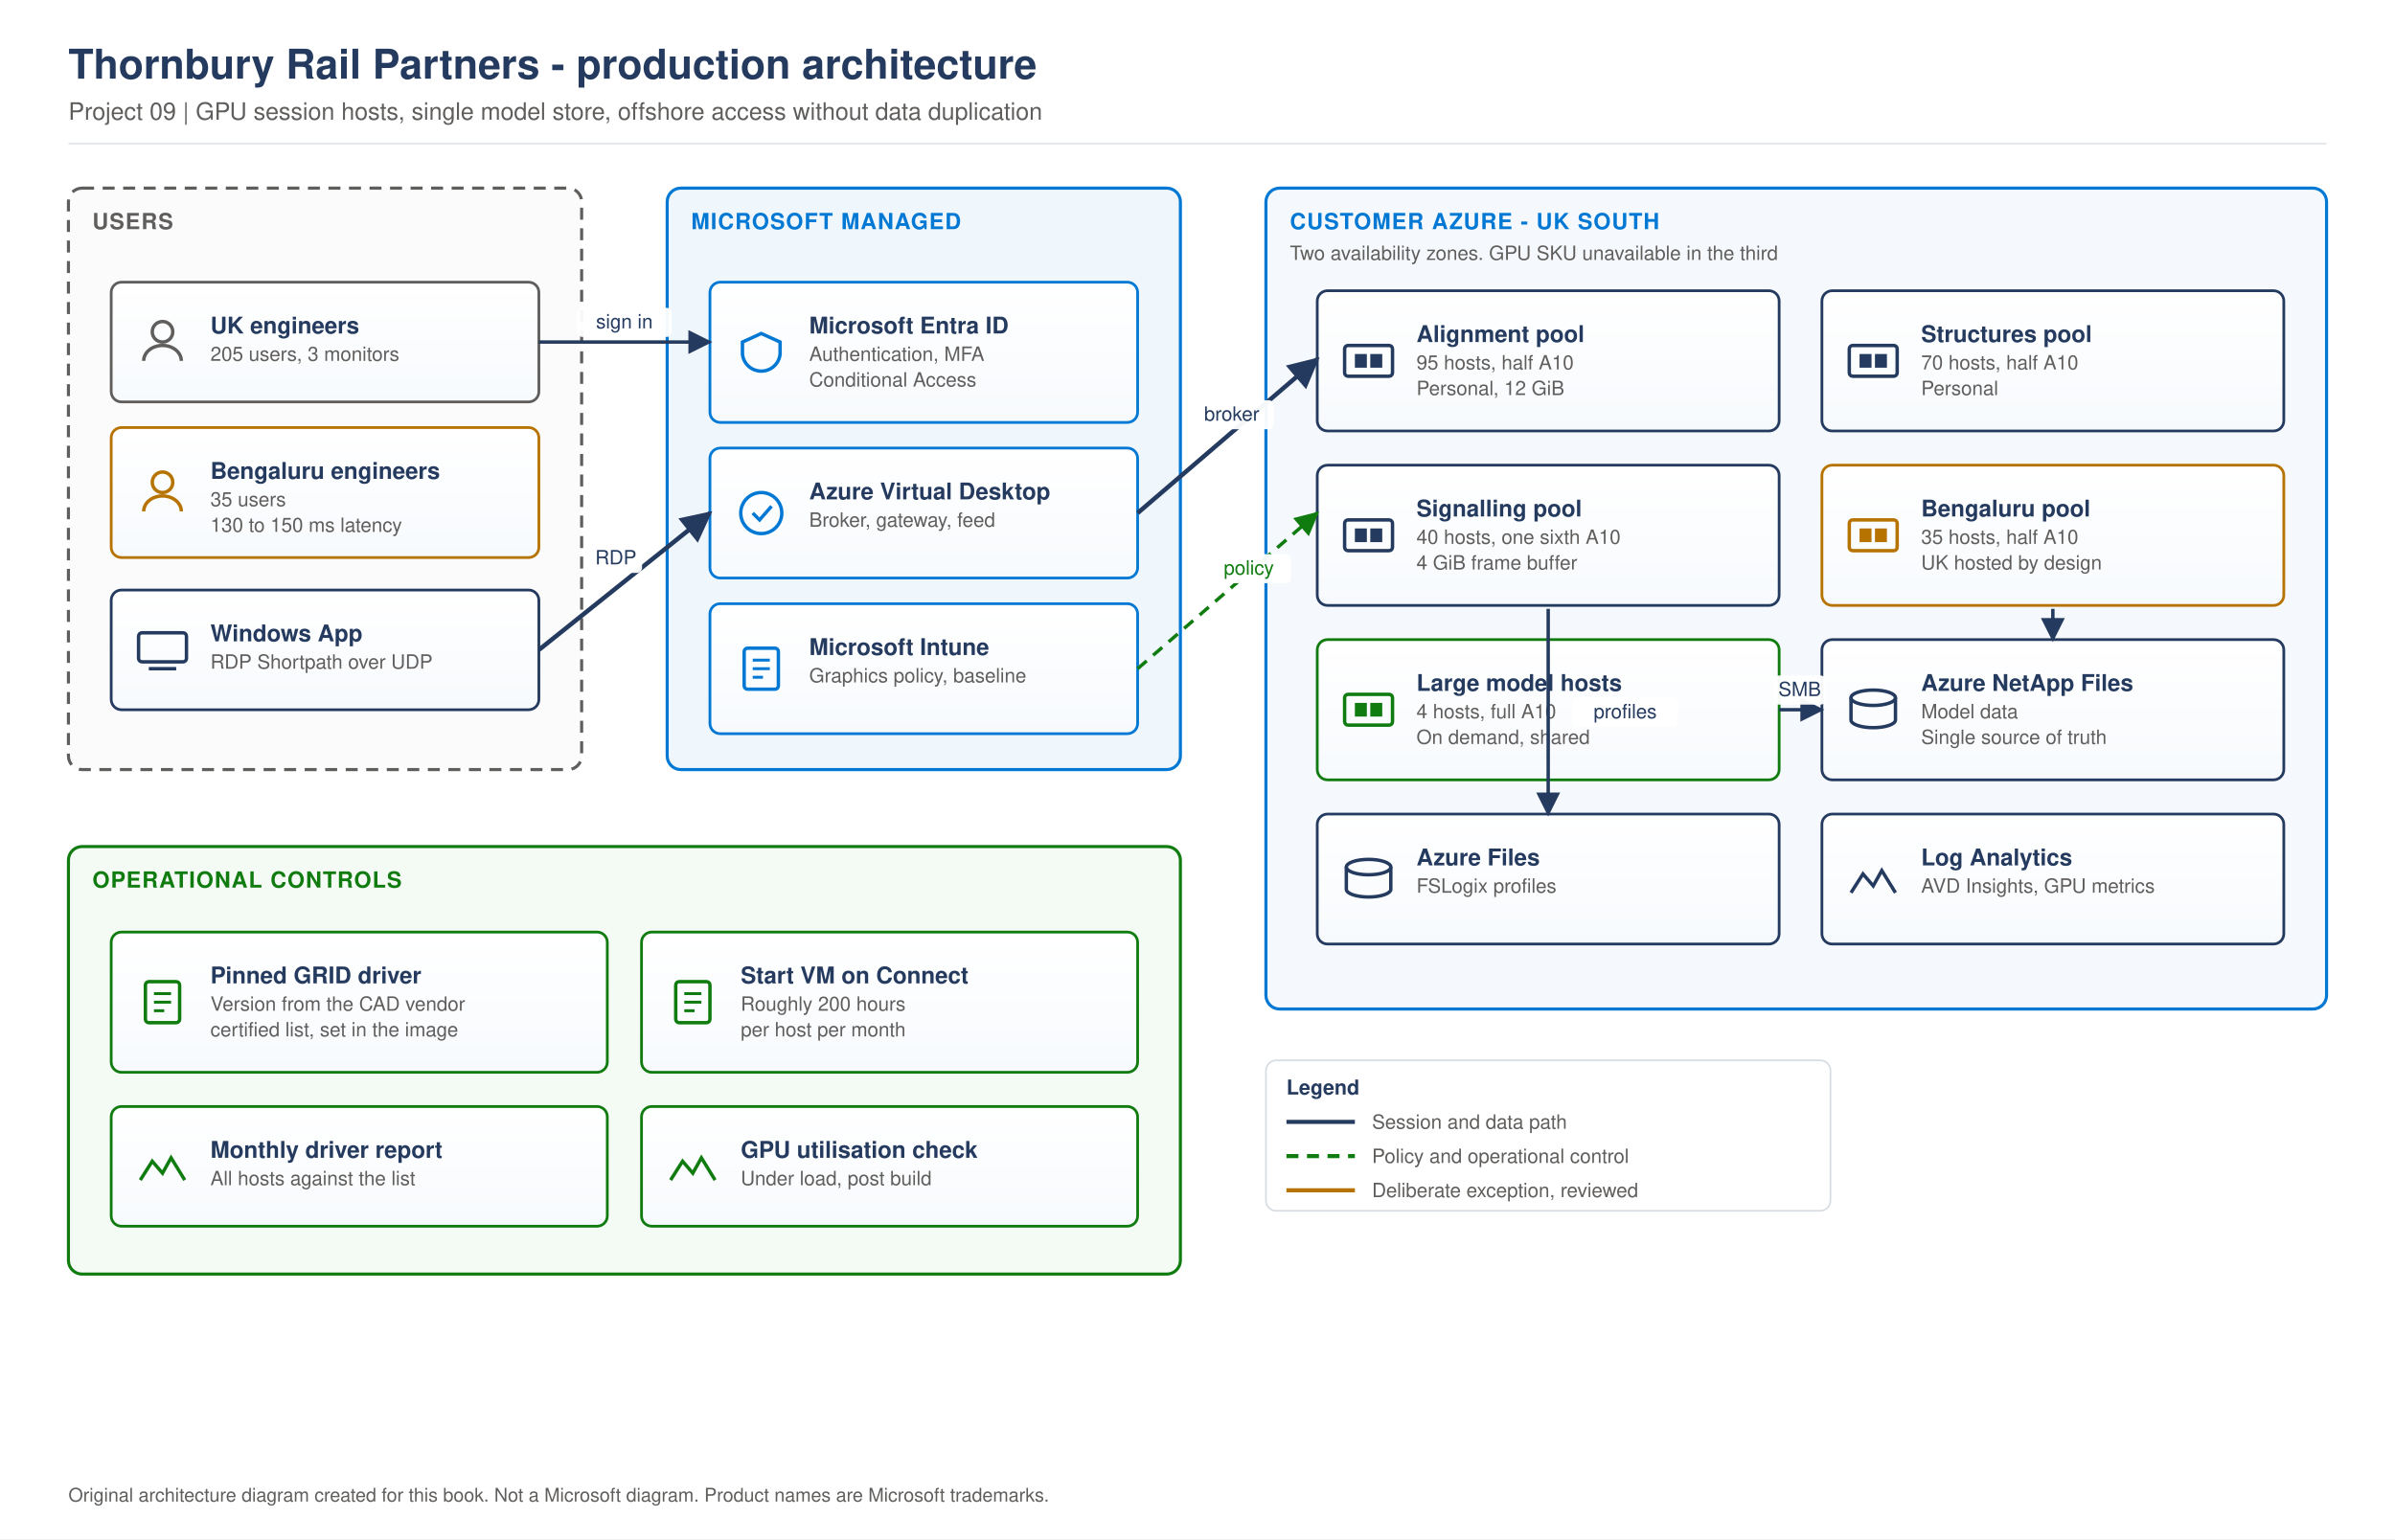
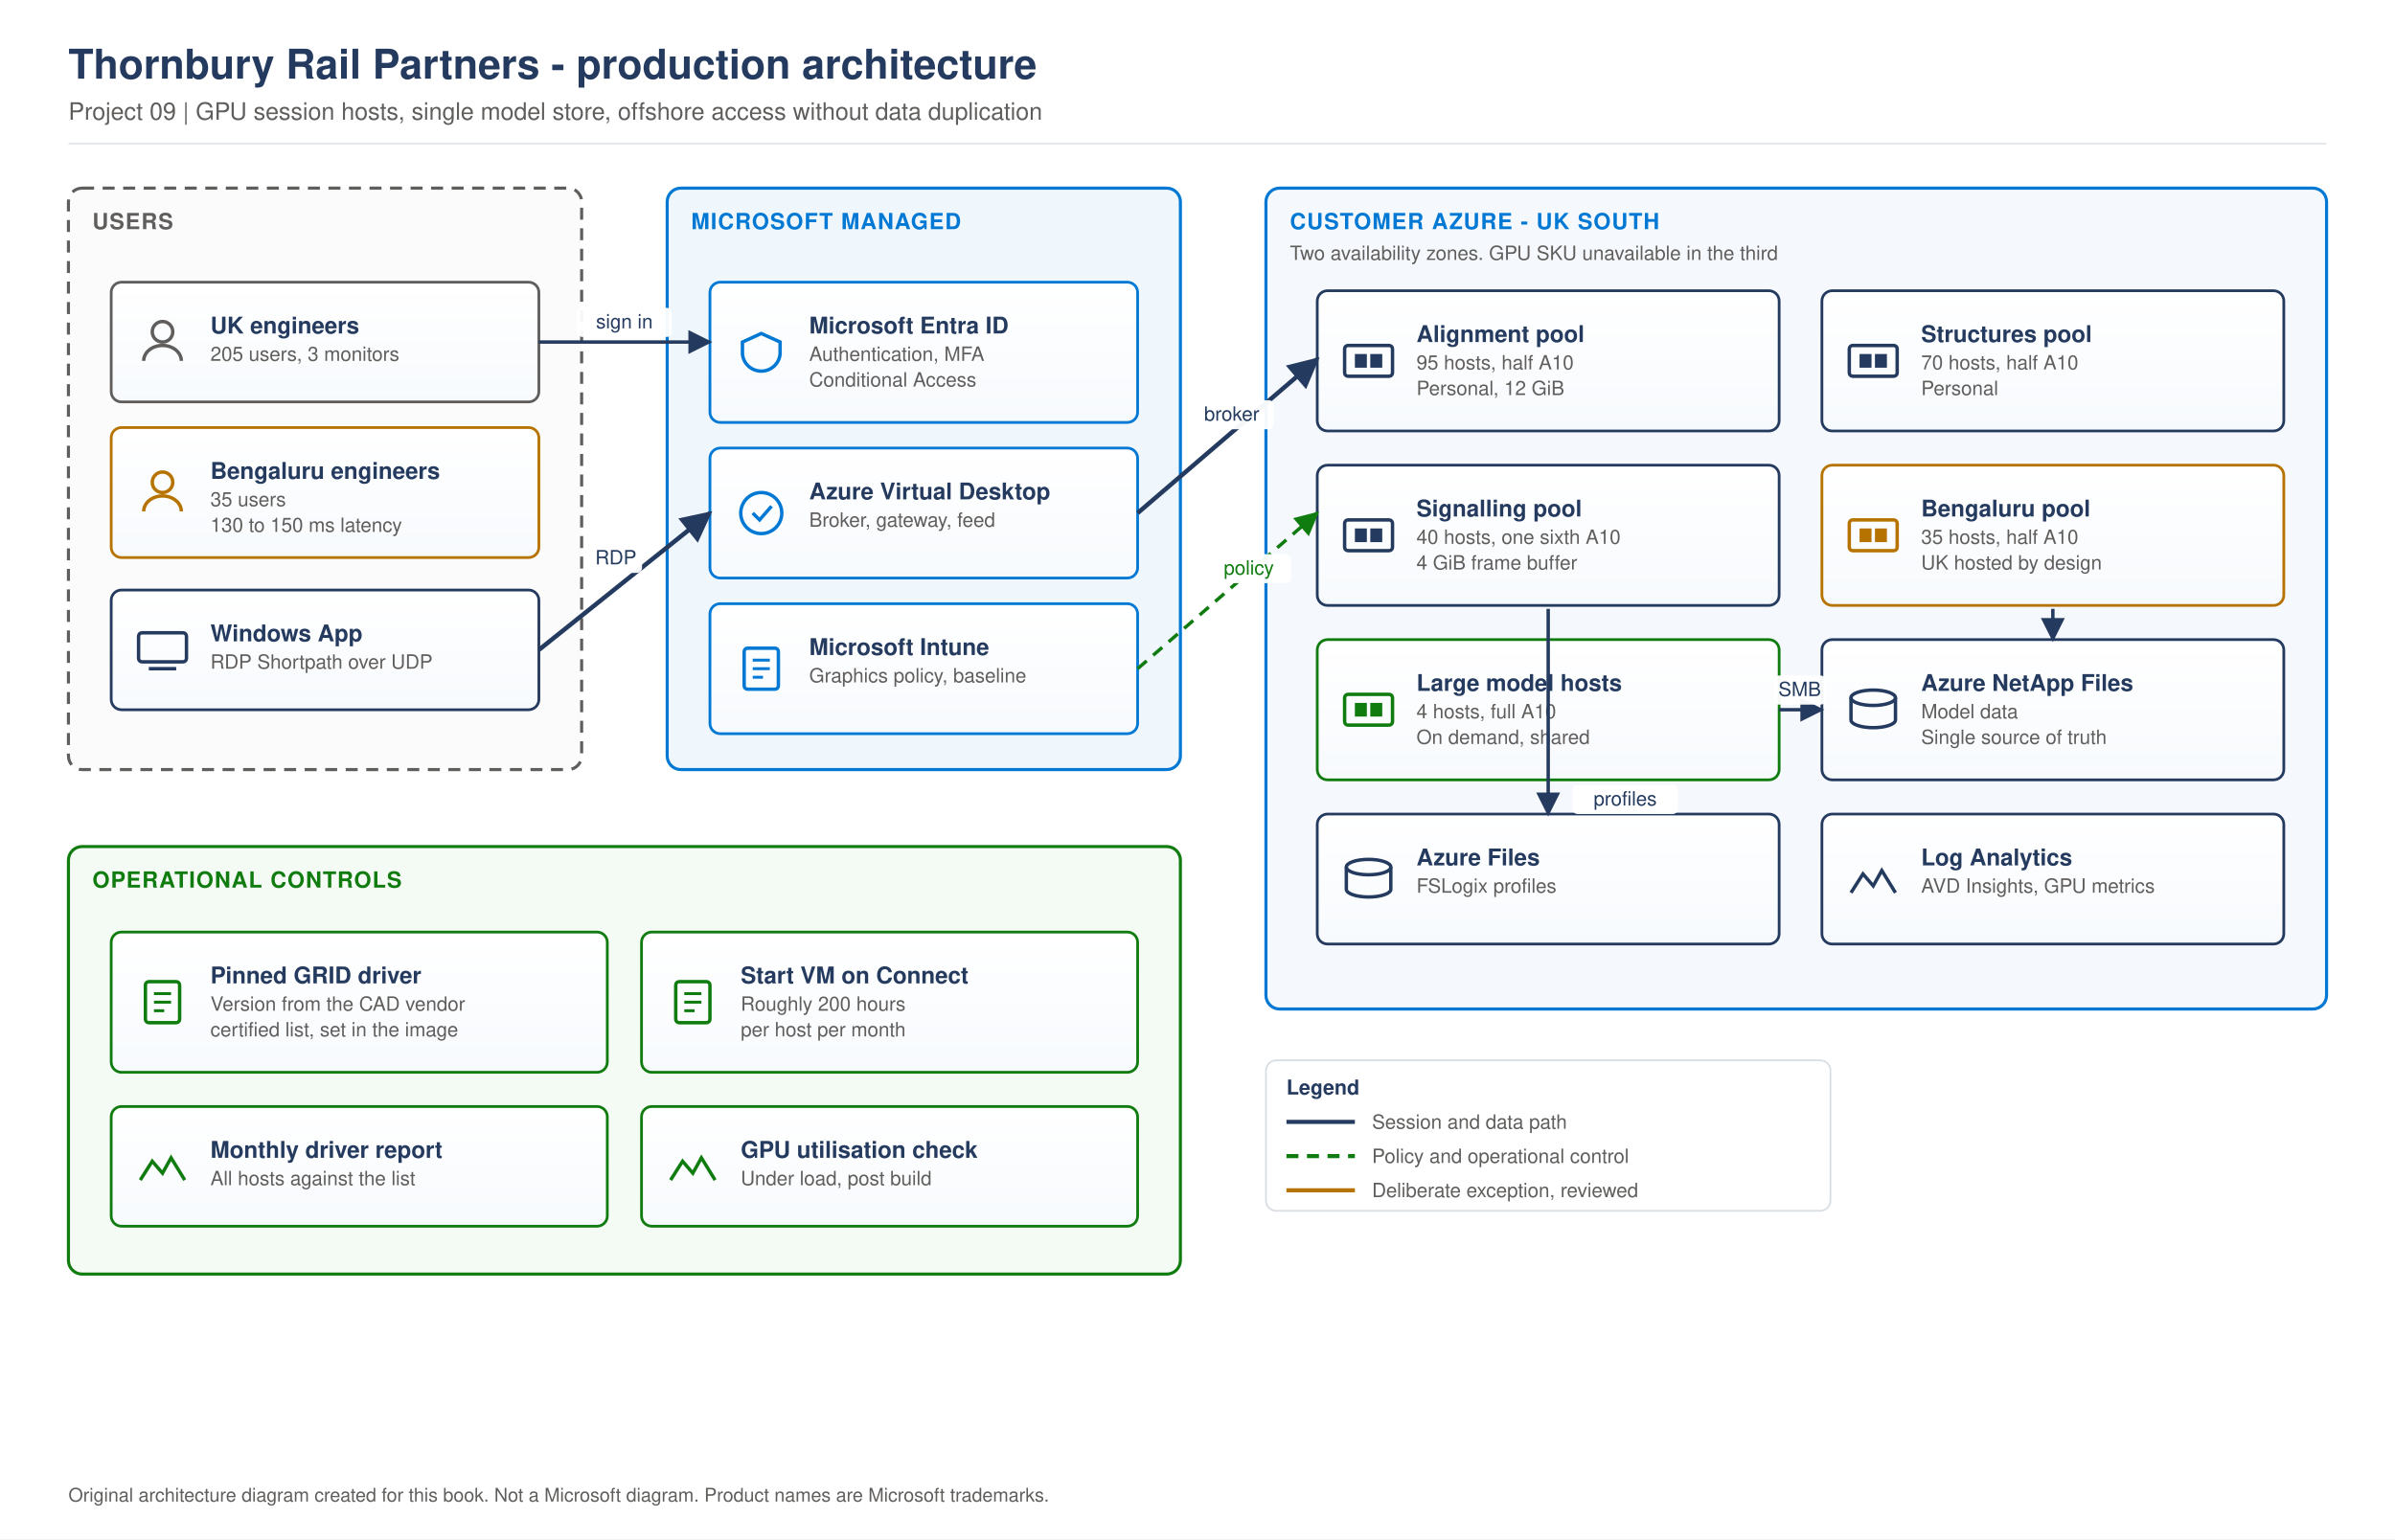
<svg xmlns="http://www.w3.org/2000/svg" width="1400" height="900" viewBox="0 0 1400 900" font-family="Segoe UI,Helvetica,Arial,sans-serif">
  <defs>
    <marker id="a" viewBox="0 0 10 10" refX="9" refY="5" markerWidth="7" markerHeight="7" orient="auto-start-reverse">
      <path d="M0,0 L10,5 L0,10 z" fill="#243A5E" />
    </marker>
    <marker id="ar" viewBox="0 0 10 10" refX="9" refY="5" markerWidth="7" markerHeight="7" orient="auto-start-reverse">
      <path d="M0,0 L10,5 L0,10 z" fill="#A4262C" />
    </marker>
    <marker id="ag" viewBox="0 0 10 10" refX="9" refY="5" markerWidth="7" markerHeight="7" orient="auto-start-reverse">
      <path d="M0,0 L10,5 L0,10 z" fill="#107C10" />
    </marker>
    <linearGradient id="tile" x1="0" y1="0" x2="0" y2="1">
      <stop offset="0" stop-color="#FFFFFF" />
      <stop offset="1" stop-color="#F7FAFD" />
    </linearGradient>
  </defs>
  <rect width="1400" height="900" fill="#FFFFFF" />
  <text x="40" y="46" font-size="24" font-weight="600" fill="#243A5E">Thornbury Rail Partners - production architecture</text>
  <text x="40" y="70" font-size="14" fill="#605E5C">Project 09 | GPU session hosts, single model store, offshore access without data duplication</text>
  <line x1="40" y1="84" x2="1360" y2="84" stroke="#E1E5EA" stroke-width="1" />
  <rect x="40" y="110" width="300" height="340" rx="8" fill="#FBFBFC" stroke="#605E5C" stroke-width="1.8" stroke-dasharray="7 5" />
  <text x="54" y="134" font-size="13" font-weight="600" fill="#605E5C" letter-spacing="0.6">USERS</text>
  <g>
    <rect x="65" y="165" width="250" height="70" rx="6" fill="url(#tile)" stroke="#605E5C" stroke-width="1.6" />
    <circle cx="95" cy="194.0" r="6" fill="none" stroke="#605E5C" stroke-width="2" />
    <path d="M84,211.0 a11,9 0 0 1 22,0" fill="none" stroke="#605E5C" stroke-width="2" />
    <text x="123" y="195" font-size="13.5" font-weight="600" fill="#243A5E">UK engineers</text>
    <text x="123" y="211" font-size="11.5" fill="#605E5C">205 users, 3 monitors</text>
  </g>
  <g>
    <rect x="65" y="250" width="250" height="76" rx="6" fill="url(#tile)" stroke="#B77300" stroke-width="1.6" />
    <circle cx="95" cy="282.0" r="6" fill="none" stroke="#B77300" stroke-width="2" />
    <path d="M84,299.0 a11,9 0 0 1 22,0" fill="none" stroke="#B77300" stroke-width="2" />
    <text x="123" y="280" font-size="13.5" font-weight="600" fill="#243A5E">Bengaluru engineers</text>
    <text x="123" y="296" font-size="11.5" fill="#605E5C">35 users</text>
    <text x="123" y="311" font-size="11.5" fill="#605E5C">130 to 150 ms latency</text>
  </g>
  <g>
    <rect x="65" y="345" width="250" height="70" rx="6" fill="url(#tile)" stroke="#243A5E" stroke-width="1.6" />
    <rect x="81" y="370.0" width="28" height="17" rx="2" fill="none" stroke="#243A5E" stroke-width="2" />
    <path d="M87,391.0 h16" stroke="#243A5E" stroke-width="2" />
    <text x="123" y="375" font-size="13.5" font-weight="600" fill="#243A5E">Windows App</text>
    <text x="123" y="391" font-size="11.5" fill="#605E5C">RDP Shortpath over UDP</text>
  </g>
  <rect x="390" y="110" width="300" height="340" rx="8" fill="#EFF6FC" stroke="#0078D4" stroke-width="1.8" />
  <text x="404" y="134" font-size="13" font-weight="600" fill="#0078D4" letter-spacing="0.6">MICROSOFT MANAGED</text>
  <g>
    <rect x="415" y="165" width="250" height="82" rx="6" fill="url(#tile)" stroke="#0078D4" stroke-width="1.6" />
    <path d="M445,195.0 l11,5 v7 a11,11 0 0 1 -11,10 a11,11 0 0 1 -11,-10 v-7 z" fill="none" stroke="#0078D4" stroke-width="2" />
    <text x="473" y="195" font-size="13.5" font-weight="600" fill="#243A5E">Microsoft Entra ID</text>
    <text x="473" y="211" font-size="11.5" fill="#605E5C">Authentication, MFA</text>
    <text x="473" y="226" font-size="11.5" fill="#605E5C">Conditional Access</text>
  </g>
  <g>
    <rect x="415" y="262" width="250" height="76" rx="6" fill="url(#tile)" stroke="#0078D4" stroke-width="1.6" />
    <circle cx="445" cy="300.0" r="12" fill="none" stroke="#0078D4" stroke-width="2" />
    <path d="M440,300.0 l4,4 l7,-8" fill="none" stroke="#0078D4" stroke-width="2" />
    <text x="473" y="292" font-size="13.5" font-weight="600" fill="#243A5E">Azure Virtual Desktop</text>
    <text x="473" y="308" font-size="11.5" fill="#605E5C">Broker, gateway, feed</text>
  </g>
  <g>
    <rect x="415" y="353" width="250" height="76" rx="6" fill="url(#tile)" stroke="#0078D4" stroke-width="1.6" />
    <rect x="435" y="379.0" width="20" height="24" rx="2" fill="none" stroke="#0078D4" stroke-width="2" />
    <path d="M440,386.0 h10 M440,391.0 h10 M440,396.0 h6" stroke="#0078D4" stroke-width="1.7" />
    <text x="473" y="383" font-size="13.5" font-weight="600" fill="#243A5E">Microsoft Intune</text>
    <text x="473" y="399" font-size="11.5" fill="#605E5C">Graphics policy, baseline</text>
  </g>
  <rect x="740" y="110" width="620" height="480" rx="8" fill="#F5F9FD" stroke="#0078D4" stroke-width="1.8" />
  <text x="754" y="134" font-size="13" font-weight="600" fill="#0078D4" letter-spacing="0.6">CUSTOMER AZURE - UK SOUTH</text>
  <text x="754" y="152" font-size="11.5" fill="#605E5C">Two availability zones. GPU SKU unavailable in the third</text>
  <g>
    <rect x="770" y="170" width="270" height="82" rx="6" fill="url(#tile)" stroke="#243A5E" stroke-width="1.6" />
    <rect x="786" y="202.0" width="28" height="18" rx="2" fill="none" stroke="#243A5E" stroke-width="2" />
    <rect x="792" y="207.0" width="7" height="8" fill="#243A5E" />
    <rect x="801" y="207.0" width="7" height="8" fill="#243A5E" />
    <text x="828" y="200" font-size="13.5" font-weight="600" fill="#243A5E">Alignment pool</text>
    <text x="828" y="216" font-size="11.5" fill="#605E5C">95 hosts, half A10</text>
    <text x="828" y="231" font-size="11.5" fill="#605E5C">Personal, 12 GiB</text>
  </g>
  <g>
    <rect x="1065" y="170" width="270" height="82" rx="6" fill="url(#tile)" stroke="#243A5E" stroke-width="1.6" />
    <rect x="1081" y="202.0" width="28" height="18" rx="2" fill="none" stroke="#243A5E" stroke-width="2" />
    <rect x="1087" y="207.0" width="7" height="8" fill="#243A5E" />
    <rect x="1096" y="207.0" width="7" height="8" fill="#243A5E" />
    <text x="1123" y="200" font-size="13.5" font-weight="600" fill="#243A5E">Structures pool</text>
    <text x="1123" y="216" font-size="11.5" fill="#605E5C">70 hosts, half A10</text>
    <text x="1123" y="231" font-size="11.5" fill="#605E5C">Personal</text>
  </g>
  <g>
    <rect x="770" y="272" width="270" height="82" rx="6" fill="url(#tile)" stroke="#243A5E" stroke-width="1.6" />
    <rect x="786" y="304.0" width="28" height="18" rx="2" fill="none" stroke="#243A5E" stroke-width="2" />
    <rect x="792" y="309.0" width="7" height="8" fill="#243A5E" />
    <rect x="801" y="309.0" width="7" height="8" fill="#243A5E" />
    <text x="828" y="302" font-size="13.5" font-weight="600" fill="#243A5E">Signalling pool</text>
    <text x="828" y="318" font-size="11.5" fill="#605E5C">40 hosts, one sixth A10</text>
    <text x="828" y="333" font-size="11.5" fill="#605E5C">4 GiB frame buffer</text>
  </g>
  <g>
    <rect x="1065" y="272" width="270" height="82" rx="6" fill="url(#tile)" stroke="#B77300" stroke-width="1.6" />
    <rect x="1081" y="304.0" width="28" height="18" rx="2" fill="none" stroke="#B77300" stroke-width="2" />
    <rect x="1087" y="309.0" width="7" height="8" fill="#B77300" />
    <rect x="1096" y="309.0" width="7" height="8" fill="#B77300" />
    <text x="1123" y="302" font-size="13.5" font-weight="600" fill="#243A5E">Bengaluru pool</text>
    <text x="1123" y="318" font-size="11.5" fill="#605E5C">35 hosts, half A10</text>
    <text x="1123" y="333" font-size="11.5" fill="#605E5C">UK hosted by design</text>
  </g>
  <g>
    <rect x="770" y="374" width="270" height="82" rx="6" fill="url(#tile)" stroke="#107C10" stroke-width="1.6" />
    <rect x="786" y="406.0" width="28" height="18" rx="2" fill="none" stroke="#107C10" stroke-width="2" />
    <rect x="792" y="411.0" width="7" height="8" fill="#107C10" />
    <rect x="801" y="411.0" width="7" height="8" fill="#107C10" />
    <text x="828" y="404" font-size="13.5" font-weight="600" fill="#243A5E">Large model hosts</text>
    <text x="828" y="420" font-size="11.5" fill="#605E5C">4 hosts, full A10</text>
    <text x="828" y="435" font-size="11.5" fill="#605E5C">On demand, shared</text>
  </g>
  <g>
    <rect x="1065" y="374" width="270" height="82" rx="6" fill="url(#tile)" stroke="#243A5E" stroke-width="1.6" />
    <ellipse cx="1095" cy="408.0" rx="13" ry="4.5" fill="none" stroke="#243A5E" stroke-width="2" />
    <path d="M1082,408.0 v13 a13,4.5 0 0 0 26,0 v-13" fill="none" stroke="#243A5E" stroke-width="2" />
    <text x="1123" y="404" font-size="13.5" font-weight="600" fill="#243A5E">Azure NetApp Files</text>
    <text x="1123" y="420" font-size="11.5" fill="#605E5C">Model data</text>
    <text x="1123" y="435" font-size="11.5" fill="#605E5C">Single source of truth</text>
  </g>
  <g>
    <rect x="770" y="476" width="270" height="76" rx="6" fill="url(#tile)" stroke="#243A5E" stroke-width="1.6" />
    <ellipse cx="800" cy="507.0" rx="13" ry="4.5" fill="none" stroke="#243A5E" stroke-width="2" />
    <path d="M787,507.0 v13 a13,4.5 0 0 0 26,0 v-13" fill="none" stroke="#243A5E" stroke-width="2" />
    <text x="828" y="506" font-size="13.5" font-weight="600" fill="#243A5E">Azure Files</text>
    <text x="828" y="522" font-size="11.5" fill="#605E5C">FSLogix profiles</text>
  </g>
  <g>
    <rect x="1065" y="476" width="270" height="76" rx="6" fill="url(#tile)" stroke="#243A5E" stroke-width="1.6" />
    <path d="M1082,522.0 l7,-11 l6,7 l5,-9 l8,13" fill="none" stroke="#243A5E" stroke-width="2" />
    <text x="1123" y="506" font-size="13.5" font-weight="600" fill="#243A5E">Log Analytics</text>
    <text x="1123" y="522" font-size="11.5" fill="#605E5C">AVD Insights, GPU metrics</text>
  </g>
  <rect x="40" y="495" width="650" height="250" rx="8" fill="#F4FAF4" stroke="#107C10" stroke-width="1.8" />
  <text x="54" y="519" font-size="13" font-weight="600" fill="#107C10" letter-spacing="0.6">OPERATIONAL CONTROLS</text>
  <g>
    <rect x="65" y="545" width="290" height="82" rx="6" fill="url(#tile)" stroke="#107C10" stroke-width="1.6" />
    <rect x="85" y="574.0" width="20" height="24" rx="2" fill="none" stroke="#107C10" stroke-width="2" />
    <path d="M90,581.0 h10 M90,586.0 h10 M90,591.0 h6" stroke="#107C10" stroke-width="1.7" />
    <text x="123" y="575" font-size="13.5" font-weight="600" fill="#243A5E">Pinned GRID driver</text>
    <text x="123" y="591" font-size="11.5" fill="#605E5C">Version from the CAD vendor</text>
    <text x="123" y="606" font-size="11.5" fill="#605E5C">certified list, set in the image</text>
  </g>
  <g>
    <rect x="375" y="545" width="290" height="82" rx="6" fill="url(#tile)" stroke="#107C10" stroke-width="1.6" />
    <rect x="395" y="574.0" width="20" height="24" rx="2" fill="none" stroke="#107C10" stroke-width="2" />
    <path d="M400,581.0 h10 M400,586.0 h10 M400,591.0 h6" stroke="#107C10" stroke-width="1.7" />
    <text x="433" y="575" font-size="13.5" font-weight="600" fill="#243A5E">Start VM on Connect</text>
    <text x="433" y="591" font-size="11.5" fill="#605E5C">Roughly 200 hours</text>
    <text x="433" y="606" font-size="11.5" fill="#605E5C">per host per month</text>
  </g>
  <g>
    <rect x="65" y="647" width="290" height="70" rx="6" fill="url(#tile)" stroke="#107C10" stroke-width="1.6" />
    <path d="M82,690.0 l7,-11 l6,7 l5,-9 l8,13" fill="none" stroke="#107C10" stroke-width="2" />
    <text x="123" y="677" font-size="13.5" font-weight="600" fill="#243A5E">Monthly driver report</text>
    <text x="123" y="693" font-size="11.5" fill="#605E5C">All hosts against the list</text>
  </g>
  <g>
    <rect x="375" y="647" width="290" height="70" rx="6" fill="url(#tile)" stroke="#107C10" stroke-width="1.6" />
    <path d="M392,690.0 l7,-11 l6,7 l5,-9 l8,13" fill="none" stroke="#107C10" stroke-width="2" />
    <text x="433" y="677" font-size="13.5" font-weight="600" fill="#243A5E">GPU utilisation check</text>
    <text x="433" y="693" font-size="11.5" fill="#605E5C">Under load, post build</text>
  </g>
  <path d="M315,200 L415,200" stroke="#243A5E" stroke-width="2" fill="none" marker-end="url(#a)" />
  <rect x="337.3" y="180" width="55.4" height="17" rx="3" fill="#FFFFFF" opacity="0.95" />
  <text x="365" y="192" font-size="11.5" fill="#243A5E" text-anchor="middle">sign in</text>
  <path d="M315,380 L415,300" stroke="#243A5E" stroke-width="2.6" fill="none" marker-end="url(#a)" />
  <rect x="344.7" y="318" width="30.6" height="17" rx="3" fill="#FFFFFF" opacity="0.95" />
  <text x="360" y="330" font-size="11.5" fill="#243A5E" text-anchor="middle">RDP</text>
  <path d="M665,300 L770,210" stroke="#243A5E" stroke-width="2.6" fill="none" marker-end="url(#a)" />
  <rect x="695.4" y="234" width="49.2" height="17" rx="3" fill="#FFFFFF" opacity="0.95" />
  <text x="720" y="246" font-size="11.5" fill="#243A5E" text-anchor="middle">broker</text>
  <path d="M665,391 L770,300" stroke="#107C10" stroke-width="2" fill="none" stroke-dasharray="7 5" marker-end="url(#ag)" />
  <rect x="705.4" y="324" width="49.2" height="17" rx="3" fill="#FFFFFF" opacity="0.95" />
  <text x="730" y="336" font-size="11.5" fill="#107C10" text-anchor="middle">policy</text>
  <path d="M1200,356 L1200,374" stroke="#243A5E" stroke-width="2" fill="none" marker-end="url(#a)" />
  <path d="M1040,415 L1065,415" stroke="#243A5E" stroke-width="2" fill="none" marker-end="url(#a)" />
  <rect x="1036.7" y="395" width="30.6" height="17" rx="3" fill="#FFFFFF" opacity="0.95" />
  <text x="1052" y="407" font-size="11.5" fill="#243A5E" text-anchor="middle">SMB</text>
  <path d="M905,356 L905,476" stroke="#243A5E" stroke-width="2" fill="none" marker-end="url(#a)" />
-   <rect x="919.2" y="408" width="61.6" height="17" rx="3" fill="#FFFFFF" opacity="0.95" />
-   <text x="950" y="420" font-size="11.5" fill="#243A5E" text-anchor="middle">profiles</text>
+   <rect x="919.2" y="459" width="61.6" height="17" rx="3" fill="#FFFFFF" opacity="0.95" />
+   <text x="950" y="471" font-size="11.5" fill="#243A5E" text-anchor="middle">profiles</text>
  <rect x="740" y="620" width="330" height="88" rx="6" fill="#FFFFFF" stroke="#D8DDE3" />
  <text x="752" y="640" font-size="12" font-weight="600" fill="#243A5E">Legend</text>
  <path d="M752,656 L792,656" stroke="#243A5E" stroke-width="2.4" />
  <text x="802" y="660" font-size="11.5" fill="#605E5C">Session and data path</text>
  <path d="M752,676 L792,676" stroke="#107C10" stroke-width="2.4" stroke-dasharray="7 5" />
  <text x="802" y="680" font-size="11.5" fill="#605E5C">Policy and operational control</text>
  <path d="M752,696 L792,696" stroke="#B77300" stroke-width="2.4" />
  <text x="802" y="700" font-size="11.5" fill="#605E5C">Deliberate exception, reviewed</text>
  <text x="40" y="878" font-size="11" fill="#605E5C">Original architecture diagram created for this book. Not a Microsoft diagram. Product names are Microsoft trademarks.</text>
</svg>
